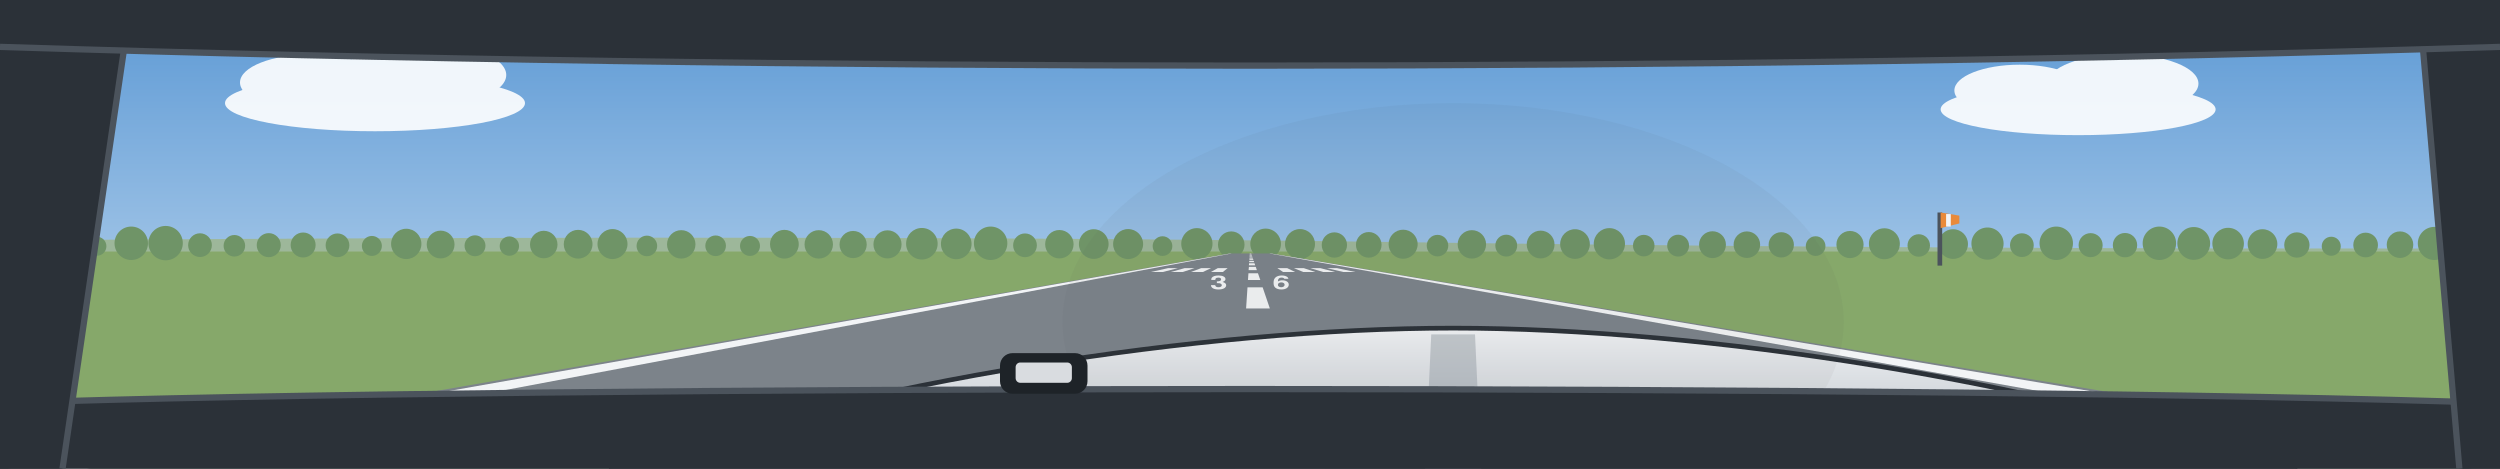
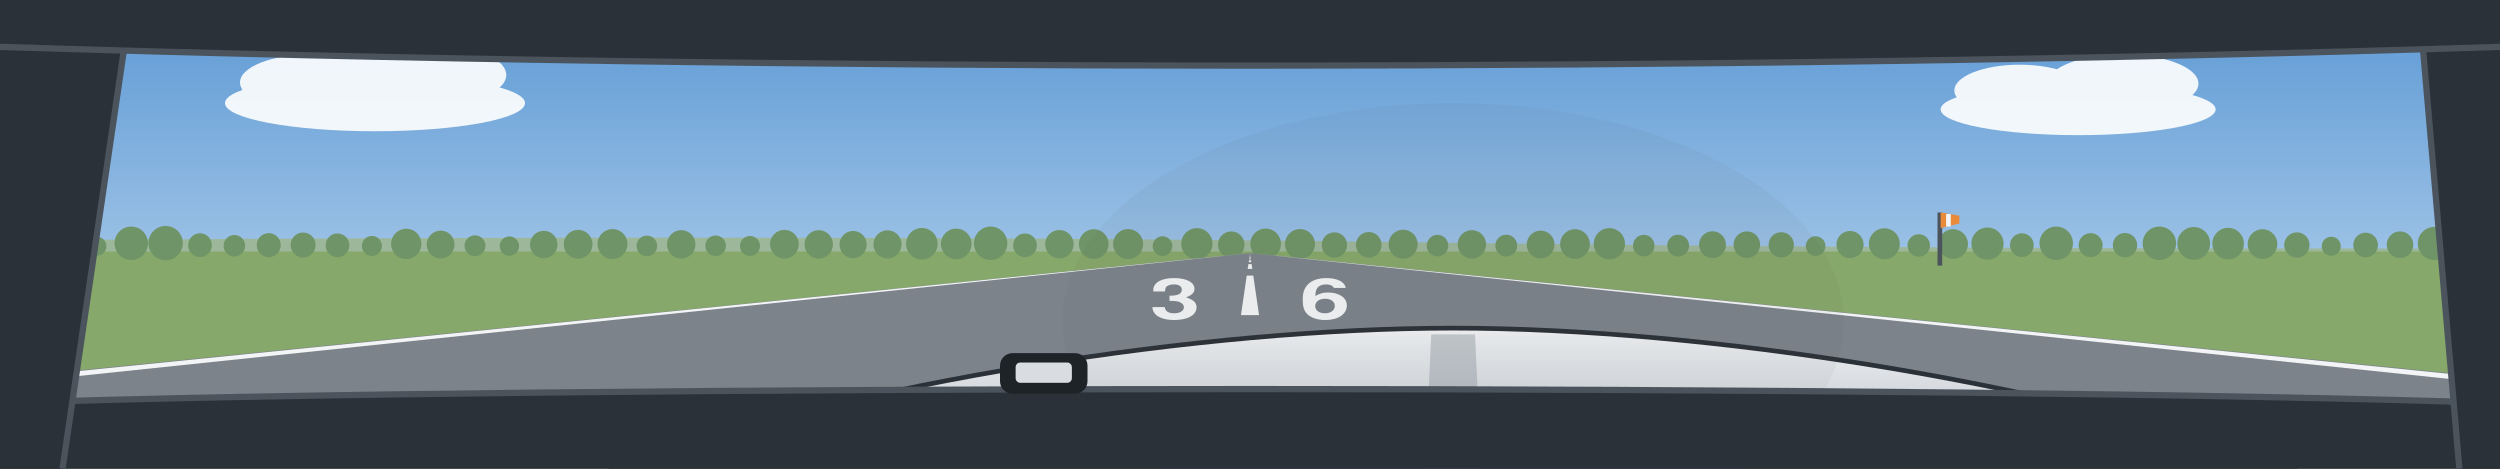
<svg xmlns="http://www.w3.org/2000/svg" viewBox="0 0 1600 300" preserveAspectRatio="xMidYMid slice">
  <defs>
    <linearGradient id="sky" x1="0" y1="0" x2="0" y2="1">
      <stop offset="0" stop-color="#5B98D4" />
      <stop offset="1" stop-color="#D2E4F4" />
    </linearGradient>
    <linearGradient id="cowl" x1="0" y1="0" x2="0" y2="1">
      <stop offset="0" stop-color="#F1F3F5" />
      <stop offset="1" stop-color="#B4BBC3" />
    </linearGradient>
  </defs>
  <rect width="1600" height="300" fill="url(#sky)" />
  <g transform="rotate(0 800 160)">
    <g transform="translate(240 66) scale(1.2)" fill="#FFFFFF" opacity="0.9">
      <ellipse cx="0" cy="0" rx="80" ry="15" />
      <ellipse cx="-34" cy="-11" rx="38" ry="15" />
      <ellipse cx="26" cy="-15" rx="44" ry="17" />
    </g>
    <g transform="translate(1330 70) scale(1.1)" fill="#FFFFFF" opacity="0.9">
      <ellipse cx="0" cy="0" rx="80" ry="15" />
      <ellipse cx="-34" cy="-11" rx="38" ry="15" />
      <ellipse cx="26" cy="-15" rx="44" ry="17" />
    </g>
    <rect x="-400" y="160" width="2400" height="700" fill="#86A86A" />
    <path d="M-400 158 Q400 148 900 155 T2000 157 V161 H-400 Z" fill="#9DB79A" />
    <g fill="#6F9467">
      <circle cx="-400" cy="157" r="7.5" />
      <circle cx="-378" cy="157.5" r="6.3" />
      <circle cx="-356" cy="156.2" r="9.6" />
      <circle cx="-334" cy="156.8" r="7.9" />
      <circle cx="-312" cy="157.1" r="7.4" />
      <circle cx="-290" cy="156.8" r="8" />
      <circle cx="-268" cy="156.1" r="9.8" />
      <circle cx="-246" cy="157.5" r="6.2" />
      <circle cx="-224" cy="157" r="7.4" />
      <circle cx="-202" cy="157.4" r="6.4" />
      <circle cx="-180" cy="156.8" r="7.9" />
      <circle cx="-158" cy="157.4" r="6.6" />
      <circle cx="-136" cy="156.4" r="8.9" />
      <circle cx="-114" cy="157" r="7.5" />
      <circle cx="-92" cy="157.5" r="6.3" />
      <circle cx="-70" cy="156.1" r="9.8" />
      <circle cx="-48" cy="156.4" r="9" />
      <circle cx="-26" cy="155.8" r="10.4" />
      <circle cx="-4" cy="156.6" r="8.6" />
      <circle cx="18" cy="157" r="7.5" />
      <circle cx="40" cy="156.7" r="8.2" />
      <circle cx="62" cy="157.6" r="6.1" />
      <circle cx="84" cy="155.7" r="10.7" />
      <circle cx="106" cy="155.6" r="11" />
      <circle cx="128" cy="156.9" r="7.6" />
      <circle cx="150" cy="157.3" r="6.9" />
      <circle cx="172" cy="156.9" r="7.7" />
      <circle cx="194" cy="156.8" r="8" />
      <circle cx="216" cy="157" r="7.6" />
      <circle cx="238" cy="157.4" r="6.4" />
      <circle cx="260" cy="156.1" r="9.7" />
      <circle cx="282" cy="156.5" r="8.9" />
      <circle cx="304" cy="157.3" r="6.7" />
      <circle cx="326" cy="157.5" r="6.2" />
      <circle cx="348" cy="156.5" r="8.8" />
      <circle cx="370" cy="156.3" r="9.2" />
      <circle cx="392" cy="156.2" r="9.6" />
      <circle cx="414" cy="157.4" r="6.6" />
      <circle cx="436" cy="156.4" r="9.1" />
      <circle cx="458" cy="157.3" r="6.6" />
      <circle cx="480" cy="157.4" r="6.4" />
      <circle cx="502" cy="156.3" r="9.2" />
      <circle cx="524" cy="156.4" r="9.1" />
      <circle cx="546" cy="156.5" r="8.7" />
      <circle cx="568" cy="156.4" r="9" />
      <circle cx="590" cy="156" r="10.1" />
      <circle cx="612" cy="156.1" r="9.8" />
      <circle cx="634" cy="155.7" r="10.7" />
      <circle cx="656" cy="157" r="7.6" />
      <circle cx="678" cy="156.3" r="9.1" />
      <circle cx="700" cy="156.2" r="9.5" />
      <circle cx="722" cy="156.2" r="9.6" />
      <circle cx="744" cy="157.5" r="6.3" />
      <circle cx="766" cy="156" r="10" />
      <circle cx="788" cy="156.6" r="8.5" />
      <circle cx="810" cy="156.1" r="9.8" />
      <circle cx="832" cy="156.2" r="9.6" />
      <circle cx="854" cy="156.8" r="8.1" />
      <circle cx="876" cy="156.7" r="8.2" />
      <circle cx="898" cy="156.3" r="9.3" />
      <circle cx="920" cy="157.2" r="6.9" />
      <circle cx="942" cy="156.4" r="9.1" />
      <circle cx="964" cy="157.2" r="7" />
      <circle cx="986" cy="156.5" r="8.9" />
      <circle cx="1008" cy="156.2" r="9.5" />
      <circle cx="1030" cy="156" r="10" />
      <circle cx="1052" cy="157.2" r="6.9" />
      <circle cx="1074" cy="157.2" r="7" />
      <circle cx="1096" cy="156.6" r="8.6" />
      <circle cx="1118" cy="156.6" r="8.5" />
      <circle cx="1140" cy="156.7" r="8.1" />
      <circle cx="1162" cy="157.5" r="6.3" />
      <circle cx="1184" cy="156.5" r="8.7" />
      <circle cx="1206" cy="156" r="9.9" />
      <circle cx="1228" cy="157.1" r="7.2" />
      <circle cx="1250" cy="156.2" r="9.5" />
      <circle cx="1272" cy="155.9" r="10.3" />
      <circle cx="1294" cy="156.9" r="7.6" />
      <circle cx="1316" cy="155.7" r="10.7" />
      <circle cx="1338" cy="156.9" r="7.7" />
      <circle cx="1360" cy="156.9" r="7.8" />
      <circle cx="1382" cy="155.7" r="10.7" />
      <circle cx="1404" cy="155.8" r="10.5" />
      <circle cx="1426" cy="155.9" r="10.1" />
      <circle cx="1448" cy="156.2" r="9.5" />
      <circle cx="1470" cy="156.8" r="8.1" />
      <circle cx="1492" cy="157.6" r="6.1" />
      <circle cx="1514" cy="156.8" r="7.9" />
      <circle cx="1536" cy="156.6" r="8.5" />
      <circle cx="1558" cy="155.8" r="10.6" />
      <circle cx="1580" cy="157.6" r="6" />
      <circle cx="1602" cy="156.1" r="9.7" />
      <circle cx="1624" cy="156" r="10" />
      <circle cx="1646" cy="155.6" r="10.9" />
      <circle cx="1668" cy="157.3" r="6.9" />
      <circle cx="1690" cy="156.8" r="8.1" />
      <circle cx="1712" cy="157.2" r="7" />
      <circle cx="1734" cy="157.1" r="7.1" />
      <circle cx="1756" cy="156.3" r="9.1" />
      <circle cx="1778" cy="157" r="7.4" />
      <circle cx="1800" cy="156.4" r="9" />
      <circle cx="1822" cy="155.9" r="10.1" />
      <circle cx="1844" cy="155.9" r="10.3" />
      <circle cx="1866" cy="157" r="7.4" />
      <circle cx="1888" cy="156.8" r="8.1" />
      <circle cx="1910" cy="156.3" r="9.3" />
      <circle cx="1932" cy="156.6" r="8.6" />
      <circle cx="1954" cy="155.8" r="10.5" />
      <circle cx="1976" cy="157.4" r="6.5" />
      <circle cx="1998" cy="156.2" r="9.4" />
    </g>
-     <path d="M-3010 820 L4790 820 L813.3 162.2 L787.3 162.2 Z" fill="#7C838A" />
-     <path d="M-2950 820 L-2710 820 L788.3 162.2 L787.5 162.2 Z" fill="#F2F4F6" />
-     <path d="M4490 820 L4730 820 L813.1 162.2 L812.3 162.2 Z" fill="#F2F4F6" />
-     <path d="M755 820 L1025 820 L820.5 220 L795.9 220 Z" fill="#F2F4F6" />
-     <path d="M797.5 197.4 L812.7 197.4 L808.1 183.9 L798.4 183.9 Z" fill="#F2F4F6" />
-     <path d="M798.7 179.2 L806.6 179.2 L805.1 174.9 L799 174.9 Z" fill="#F2F4F6" />
-     <path d="M799.1 172.9 L804.4 172.9 L803.7 170.8 L799.3 170.8 Z" fill="#F2F4F6" />
-     <path d="M799.3 169.8 L803.3 169.8 L802.9 168.5 L799.4 168.5 Z" fill="#F2F4F6" />
-     <path d="M799.5 167.8 L802.7 167.8 L802.4 167 L799.5 167 Z" fill="#F2F4F6" />
-     <path d="M799.6 166.5 L802.2 166.5 L802 165.9 L799.6 165.9 Z" fill="#F2F4F6" />
-     <path d="M799.6 165.6 L801.9 165.6 L801.8 165.2 L799.6 165.2 Z" fill="#F2F4F6" />
-     <path d="M799.7 164.9 L801.7 164.9 L801.6 164.6 L799.7 164.6 Z" fill="#F2F4F6" />
-     <path d="M799.7 164.4 L801.5 164.4 L801.4 164.1 L799.7 164.1 Z" fill="#F2F4F6" />
-     <path d="M799.7 163.9 L801.3 163.9 L801.3 163.7 L799.7 163.7 Z" fill="#F2F4F6" />
-     <path d="M799.8 163.6 L801.2 163.6 L801.2 163.4 L799.8 163.4 Z" fill="#F2F4F6" />
-     <path d="M799.8 163.3 L801.1 163.3 L801.1 163.1 L799.8 163.1 Z" fill="#F2F4F6" />
-     <path d="M799.8 163 L801 163 L801 162.9 L799.8 162.9 Z" fill="#F2F4F6" />
-     <path d="M799.8 162.8 L801 162.8 L800.9 162.7 L799.8 162.7 Z" fill="#F2F4F6" />
-     <path d="M799.8 162.6 L800.9 162.6 L800.9 162.5 L799.8 162.5 Z" fill="#F2F4F6" />
-     <path d="M799.8 162.5 L800.8 162.5 L800.8 162.4 L799.8 162.4 Z" fill="#F2F4F6" />
-     <path d="M799.8 162.3 L800.8 162.3 L800.8 162.2 L799.8 162.2 Z" fill="#F2F4F6" />
-     <path d="M782.6 174.1 L774.9 174.1 L779.4 171.6 L785.7 171.6 Z" fill="#F2F4F6" />
-     <path d="M769.8 174.1 L762.1 174.1 L768.8 171.6 L775.1 171.6 Z" fill="#F2F4F6" />
-     <path d="M756.9 174.1 L749.2 174.1 L758.2 171.6 L764.5 171.6 Z" fill="#F2F4F6" />
-     <path d="M744.1 174.1 L736.4 174.1 L747.6 171.6 L753.9 171.6 Z" fill="#F2F4F6" />
-     <path d="M821.2 174.1 L828.9 174.1 L823.8 171.6 L817.5 171.6 Z" fill="#F2F4F6" />
-     <path d="M834.1 174.1 L841.8 174.1 L834.4 171.6 L828.1 171.6 Z" fill="#F2F4F6" />
-     <path d="M846.9 174.1 L854.6 174.1 L845 171.6 L838.6 171.6 Z" fill="#F2F4F6" />
-     <path d="M859.8 174.1 L867.5 174.1 L855.6 171.6 L849.2 171.6 Z" fill="#F2F4F6" />
-     <g data-runway-designator="36" fill="#F2F4F6" font-family="Helvetica, Arial, sans-serif" font-size="20" font-weight="bold" text-anchor="middle">
-       <text transform="translate(780 185) scale(1 .6)">3</text>
-       <text transform="translate(820 185) scale(1 .6)">6</text>
+     <path d="M799 162.1 L801 162.1 L3800 462 L-2200 462 Z" fill="#7C838A" />
+     <path d="M799 162.1 L799 162.1 L-2060 462 L-2180 462 Z" fill="#F2F4F6" />
+     <path d="M801 162.1 L801 162.1 L3780 462 L3660 462 Z" fill="#F2F4F6" />
+     <path d="M797.9 176.4 L802.1 176.4 L805.8 201.7 L794.2 201.7 Z" fill="#F2F4F6" />
+     <path d="M799 169 L801 169 L801.5 172.1 L798.5 172.1 Z" fill="#F2F4F6" />
+     <path d="M799.3 166.6 L800.7 166.6 L800.8 167.8 L799.2 167.8 Z" fill="#F2F4F6" />
+     <path d="M799.5 165.4 L800.5 165.4 L800.6 166 L799.4 166 Z" fill="#F2F4F6" />
+     <path d="M799.6 164.7 L800.4 164.7 L800.5 165.1 L799.5 165.1 Z" fill="#F2F4F6" />
+     <path d="M799.7 164.3 L800.3 164.3 L800.4 164.5 L799.6 164.5 Z" fill="#F2F4F6" />
+     <path d="M799.7 163.9 L800.3 163.9 L800.3 164.1 L799.7 164.1 Z" fill="#F2F4F6" />
+     <path d="M799.8 163.7 L800.2 163.7 L800.3 163.8 L799.7 163.8 Z" fill="#F2F4F6" />
+     <path d="M799.8 163.5 L800.2 163.5 L800.2 163.6 L799.8 163.6 Z" fill="#F2F4F6" />
+     <path d="M799.8 163.4 L800.2 163.4 L800.2 163.4 L799.8 163.4 Z" fill="#F2F4F6" />
+     <path d="M799.8 163.2 L800.2 163.2 L800.2 163.3 L799.8 163.3 Z" fill="#F2F4F6" />
+     <path d="M799.8 163.1 L800.2 163.1 L800.2 163.2 L799.8 163.2 Z" fill="#F2F4F6" />
+     <path d="M799.8 163 L800.2 163 L800.2 163.1 L799.8 163.1 Z" fill="#F2F4F6" />
+     <path d="M799.9 163 L800.1 163 L800.1 163 L799.9 163 Z" fill="#F2F4F6" />
+     <path d="M799.9 162.9 L800.1 162.9 L800.1 162.9 L799.9 162.9 Z" fill="#F2F4F6" />
+     <path d="M799.9 162.8 L800.1 162.8 L800.1 162.9 L799.9 162.9 Z" fill="#F2F4F6" />
+     <path d="M799.9 162.8 L800.1 162.8 L800.1 162.8 L799.9 162.8 Z" fill="#F2F4F6" />
+     <path d="M799.9 162.8 L800.1 162.8 L800.1 162.8 L799.9 162.8 Z" fill="#F2F4F6" />
+     <path d="M799.9 162.7 L800.1 162.7 L800.1 162.7 L799.9 162.7 Z" fill="#F2F4F6" />
+     <path d="M799.9 162.7 L800.1 162.7 L800.1 162.7 L799.9 162.7 Z" fill="#F2F4F6" />
+     <path d="M799.9 162.6 L800.1 162.6 L800.1 162.7 L799.9 162.7 Z" fill="#F2F4F6" />
+     <path d="M799.9 162.6 L800.1 162.6 L800.1 162.6 L799.9 162.6 Z" fill="#F2F4F6" />
+     <path d="M799.9 162.6 L800.1 162.6 L800.1 162.6 L799.9 162.6 Z" fill="#F2F4F6" />
+     <path d="M799.9 162.6 L800.1 162.6 L800.1 162.6 L799.9 162.6 Z" fill="#F2F4F6" />
+     <path d="M799.9 162.5 L800.1 162.5 L800.1 162.6 L799.9 162.6 Z" fill="#F2F4F6" />
+     <path d="M799.9 162.5 L800.1 162.5 L800.1 162.5 L799.9 162.5 Z" fill="#F2F4F6" />
+     <path d="M799.9 162.5 L800.1 162.5 L800.1 162.5 L799.9 162.5 Z" fill="#F2F4F6" />
+     <path d="M799.9 162.5 L800.1 162.5 L800.1 162.5 L799.9 162.5 Z" fill="#F2F4F6" />
+     <path d="M799.9 162.5 L800.1 162.5 L800.1 162.5 L799.9 162.5 Z" fill="#F2F4F6" />
+     <path d="M799.9 162.5 L800.1 162.5 L800.1 162.5 L799.9 162.5 Z" fill="#F2F4F6" />
+     <path d="M799.9 162.4 L800.1 162.4 L800.1 162.4 L799.9 162.4 Z" fill="#F2F4F6" />
+     <path d="M799.9 162.4 L800.1 162.4 L800.1 162.4 L799.9 162.4 Z" fill="#F2F4F6" />
+     <path d="M799.9 162.4 L800.1 162.4 L800.1 162.4 L799.9 162.4 Z" fill="#F2F4F6" />
+     <g data-runway-designator="36" fill="#F2F4F6" font-family="Helvetica, Arial, sans-serif" font-size="58" font-weight="bold" text-anchor="middle">
+       <text transform="translate(752 204) scale(1 .62)">3</text>
+       <text transform="translate(848 204) scale(1 .62)">6</text>
    </g>
    <g>
      <rect x="1240" y="136" width="3" height="34" fill="#4B535C" />
      <path d="M1242 136 L1254 138 L1254 143 L1242 146 Z" fill="#E98A3A" />
      <path d="M1247 137 V145" stroke="#F2F4F6" stroke-width="3" />
    </g>
  </g>
  <path d="M390 300 C550 244 770 210 930 210 C1090 210 1310 244 1470 300 Z" fill="url(#cowl)" stroke="#2B3138" stroke-width="3" />
  <path d="M916 214 L944 214 L948 300 L912 300 Z" fill="#9AA1AA" opacity="0.5" />
  <ellipse cx="930" cy="206" rx="250" ry="140" fill="#3C434A" opacity="0.05" />
  <path d="M0 300 V258 C340 246 1260 246 1600 258 V300 Z" fill="#2B3138" />
  <path d="M0 258 C340 246 1260 246 1600 258" fill="none" stroke="#4B535C" stroke-width="4" />
  <rect x="640" y="226" width="56" height="26" rx="8" fill="#1E2328" />
  <rect x="650" y="232" width="36" height="13" rx="3" fill="#D9DCE0" />
  <path d="M0 0 H84 L40 300 H0 Z" fill="#2B3138" />
  <path d="M84 0 L40 300" stroke="#4B535C" stroke-width="4" />
  <path d="M1600 0 H1548 L1574 300 H1600 Z" fill="#2B3138" />
  <path d="M1548 0 L1574 300" stroke="#4B535C" stroke-width="4" />
  <path d="M0 0 H1600 V30 C1100 46 500 46 0 30 Z" fill="#2B3138" />
  <path d="M0 30 C500 46 1100 46 1600 30" fill="none" stroke="#4B535C" stroke-width="4" />
</svg>
